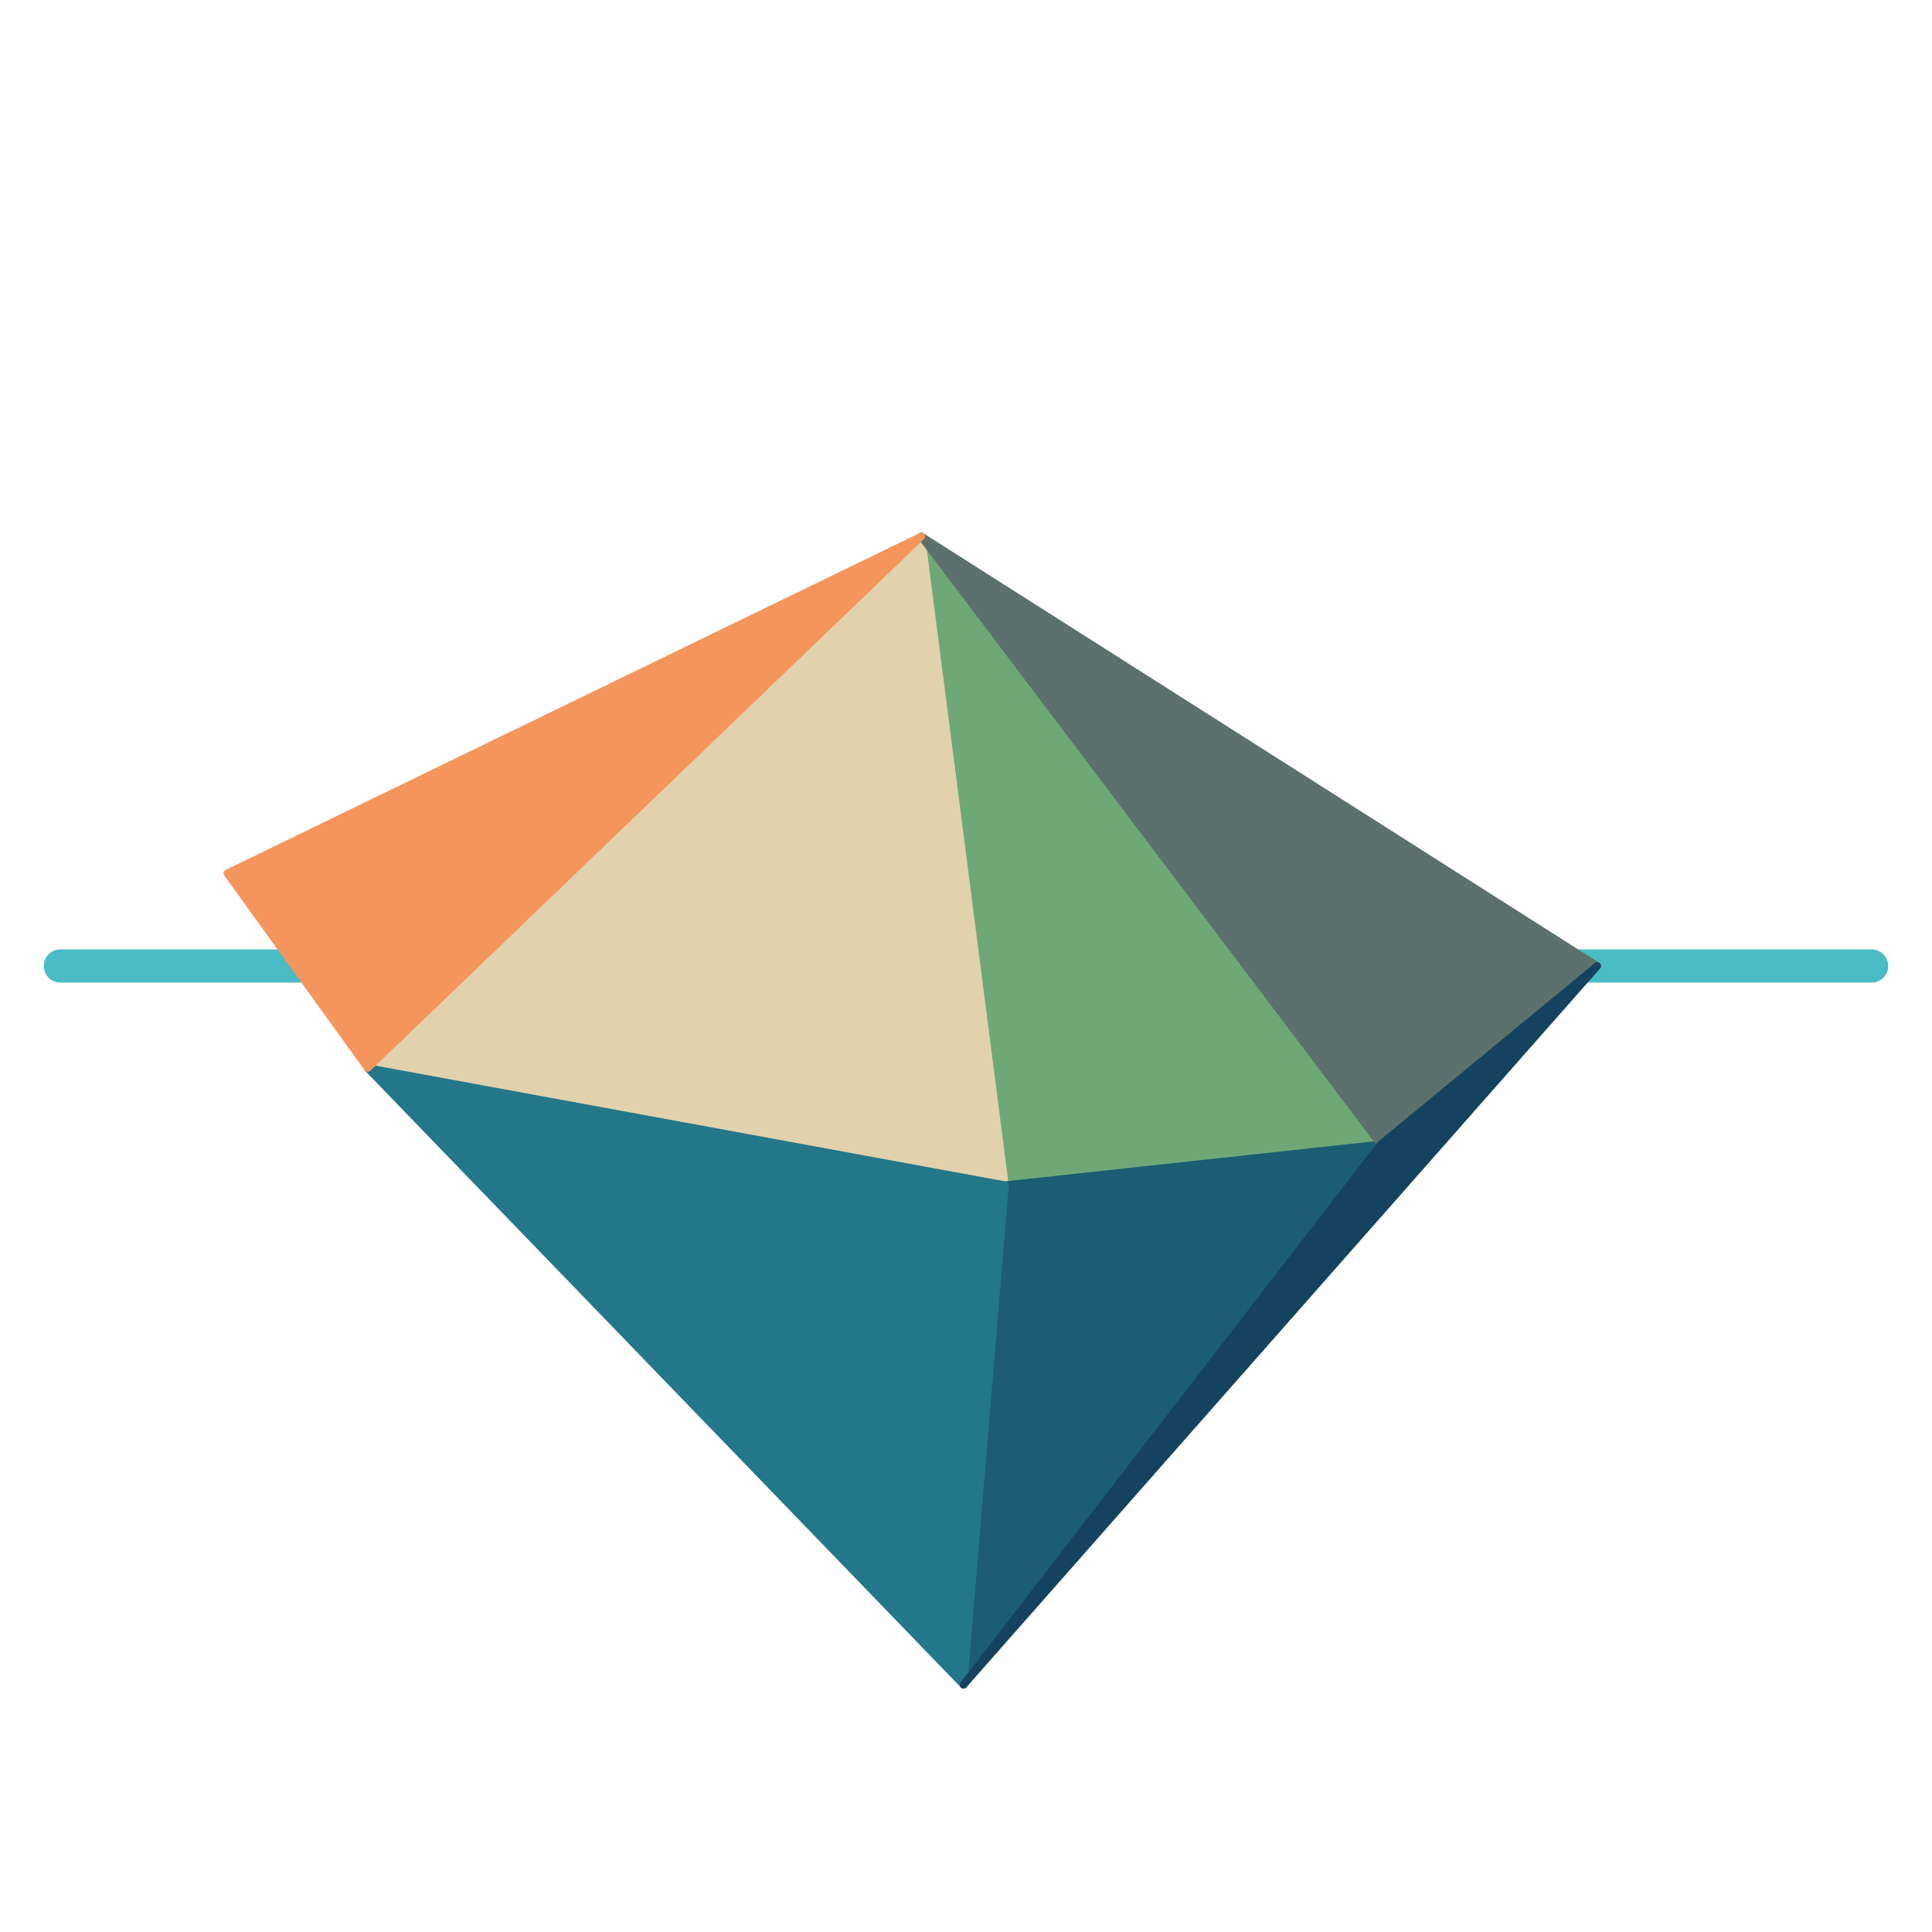
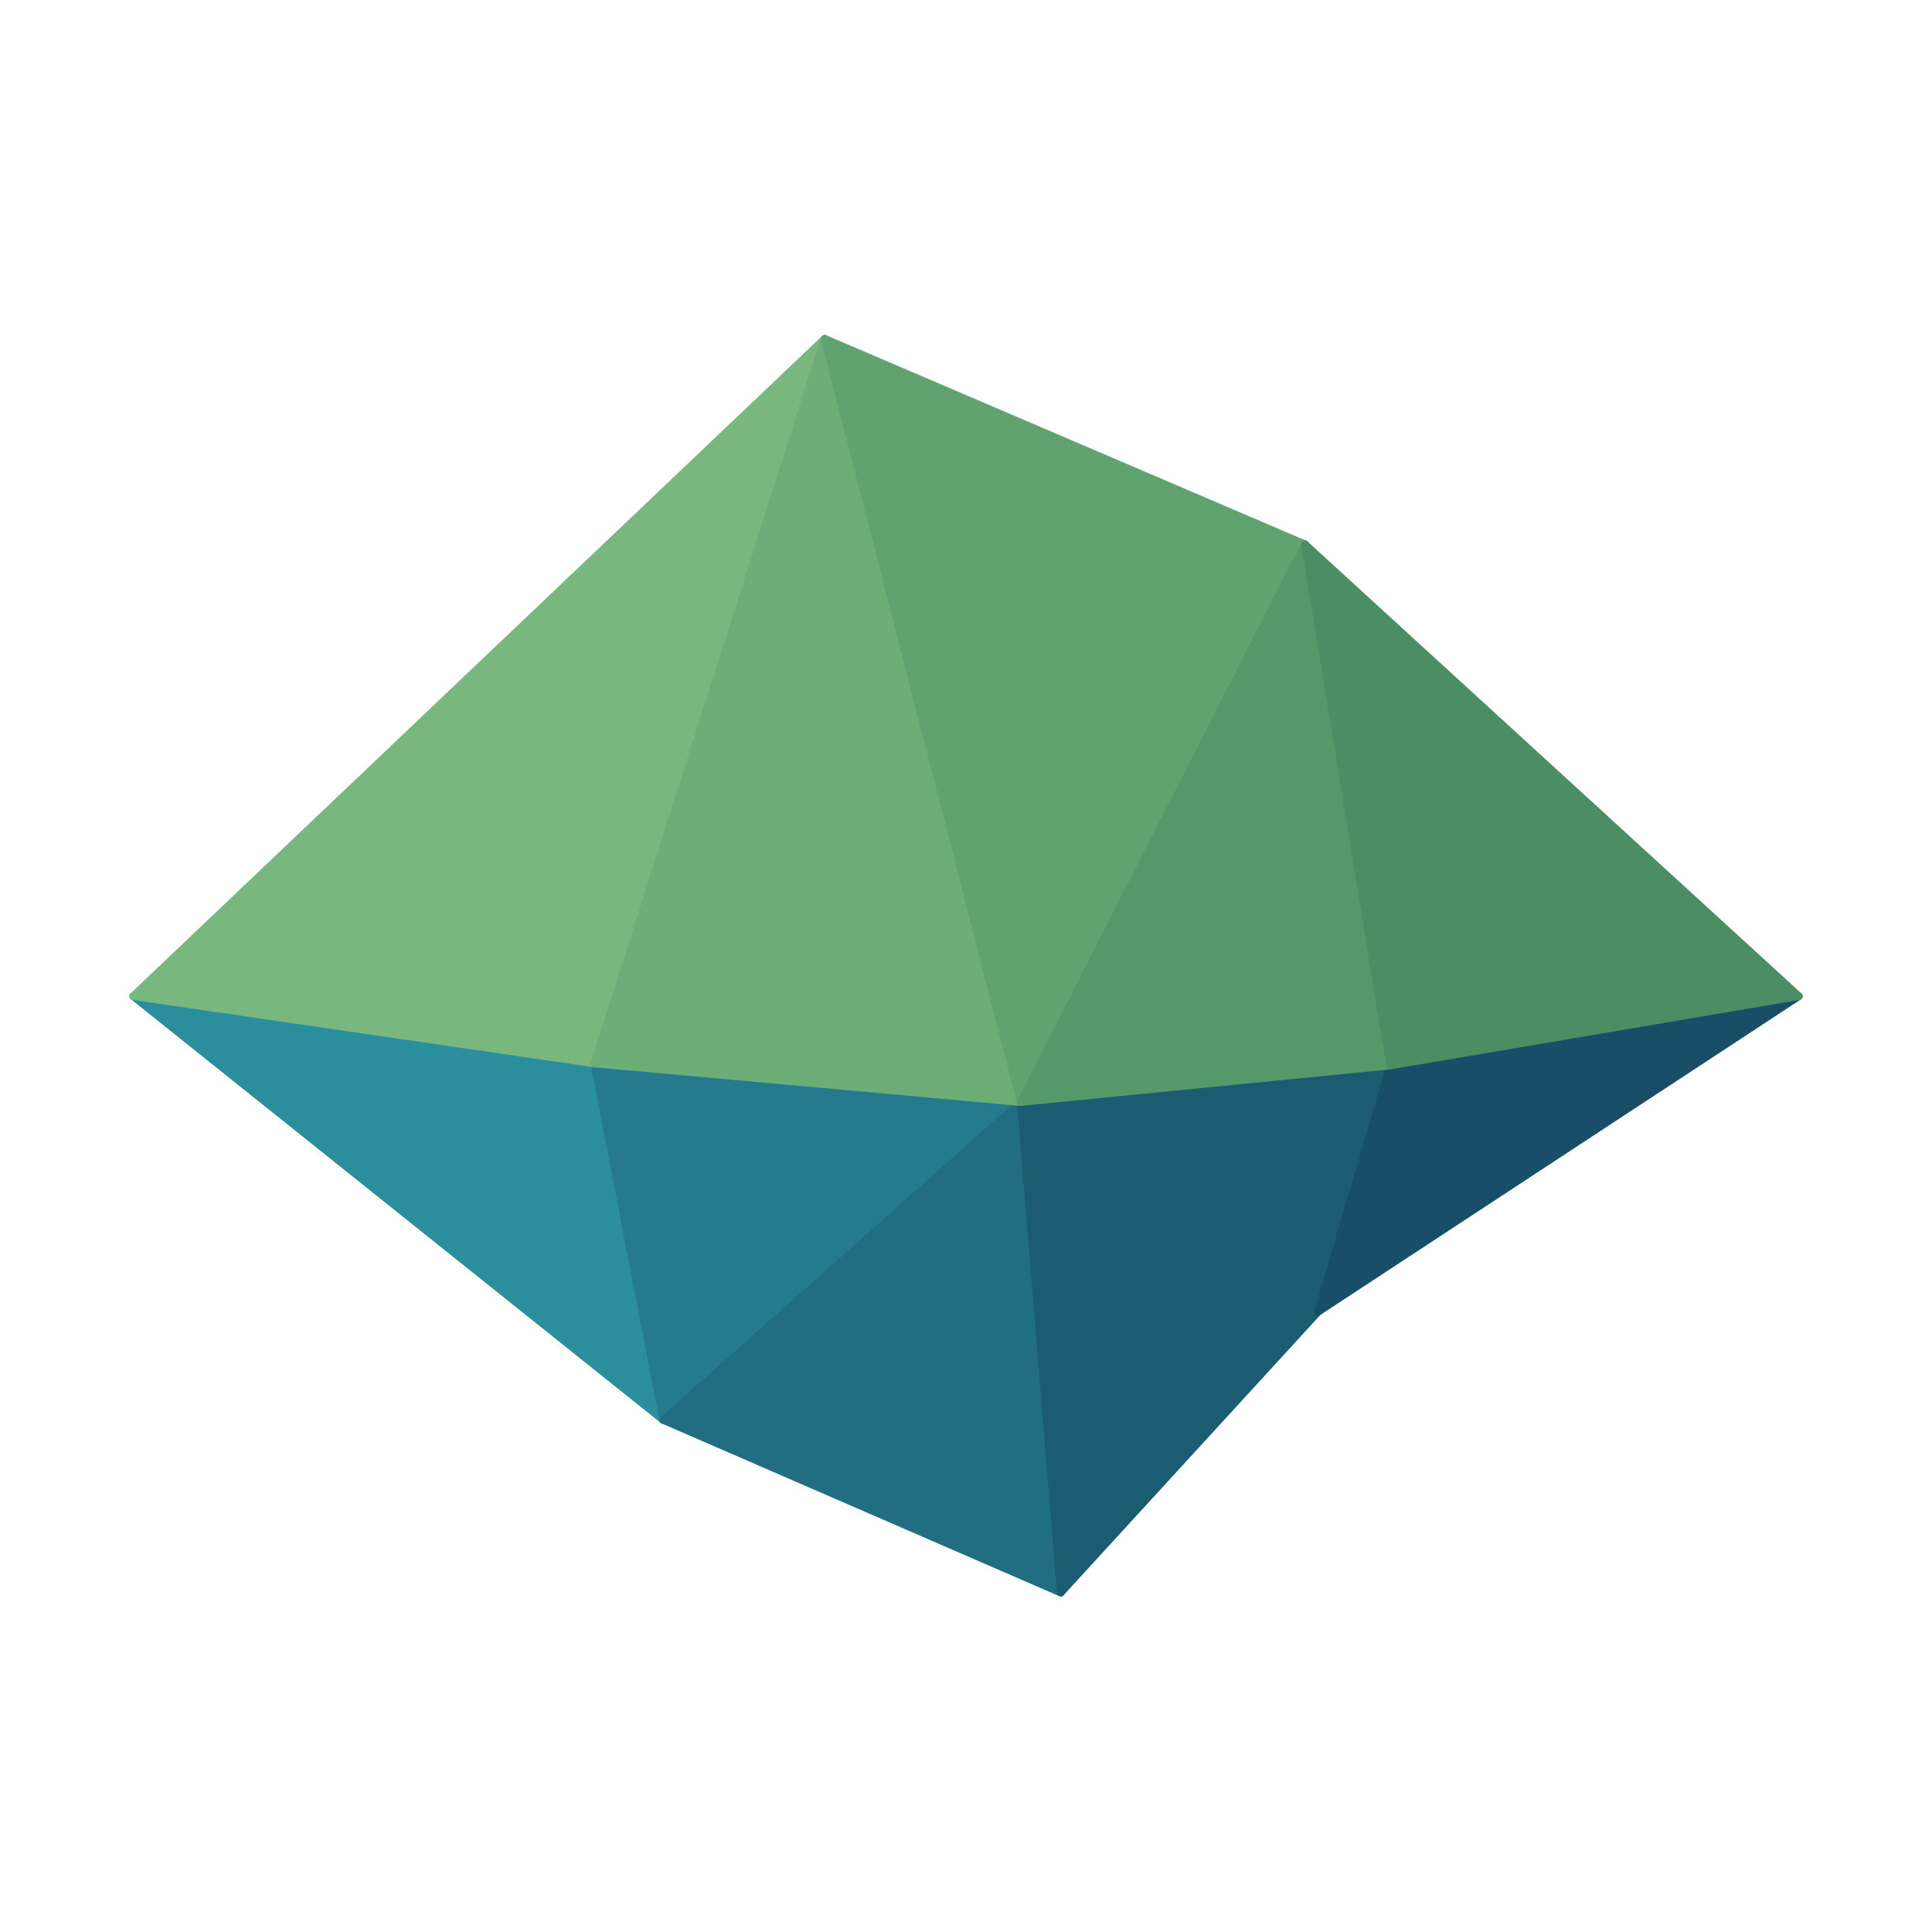
- <svg xmlns="http://www.w3.org/2000/svg" viewBox="0 0 64 64" width="64" height="64" role="img" aria-label="Terre commune">
-   <line x1="2" y1="32" x2="62" y2="32" stroke="#36B5BC" stroke-width="1.1" stroke-linecap="round" opacity="0.9" />
-   <polygon points="30.52,17.77 33.29,39.26 45.74,37.91" fill="#6EA877" stroke="#6EA877" stroke-opacity="1.00" stroke-width="0.25" stroke-linejoin="round" />
-   <polygon points="30.52,17.77 12.18,35.38 33.29,39.26" fill="#E2D1AD" stroke="#E2D1AD" stroke-opacity="1.00" stroke-width="0.25" stroke-linejoin="round" />
-   <polygon points="31.92,55.81 45.74,37.91 33.29,39.26" fill="#1C5D74" stroke="#1C5D74" stroke-opacity="1.00" stroke-width="0.25" stroke-linejoin="round" />
-   <polygon points="31.92,55.81 33.29,39.26 12.18,35.38" fill="#247689" stroke="#247689" stroke-opacity="1.00" stroke-width="0.25" stroke-linejoin="round" />
-   <polygon points="30.52,17.77 45.74,37.91 52.91,32.00" fill="#5C706D" stroke="#5C706D" stroke-opacity="1.00" stroke-width="0.25" stroke-linejoin="round" />
-   <polygon points="31.92,55.81 52.91,32.00 45.74,37.91" fill="#15435F" stroke="#15435F" stroke-opacity="1.00" stroke-width="0.25" stroke-linejoin="round" />
-   <polygon points="30.52,17.77 7.53,28.93 12.18,35.38" fill="#F5955E" stroke="#F5955E" stroke-opacity="1.00" stroke-width="0.25" stroke-linejoin="round" />
+ <svg xmlns="http://www.w3.org/2000/svg" viewBox="0 0 64 64" width="256" height="256" role="img" aria-label="Terre commune">
+   <polygon points="4.41,33.00 19.69,35.23 21.97,47.04" fill="#2B8E9C" stroke="#2B8E9C" stroke-opacity="1.00" stroke-width="0.25" stroke-linejoin="round" />
+   <polygon points="19.69,35.23 33.81,36.51 21.97,47.04" fill="#257B8D" stroke="#257B8D" stroke-opacity="1.00" stroke-width="0.25" stroke-linejoin="round" />
+   <polygon points="33.81,36.51 35.14,52.76 21.97,47.04" fill="#216D81" stroke="#216D81" stroke-opacity="1.00" stroke-width="0.25" stroke-linejoin="round" />
+   <polygon points="33.81,36.51 46.05,35.30 43.66,43.46 35.14,52.76" fill="#1C5C73" stroke="#1C5C73" stroke-opacity="1.00" stroke-width="0.25" stroke-linejoin="round" />
+   <polygon points="46.05,35.30 59.59,33.00 43.66,43.46" fill="#184E67" stroke="#184E67" stroke-opacity="1.00" stroke-width="0.25" stroke-linejoin="round" />
+   <polygon points="4.41,33.00 27.32,11.22 19.69,35.23" fill="#78B87F" stroke="#78B87F" stroke-opacity="1.00" stroke-width="0.25" stroke-linejoin="round" />
+   <polygon points="19.69,35.23 27.32,11.22 33.81,36.51" fill="#6CAD78" stroke="#6CAD78" stroke-opacity="1.00" stroke-width="0.25" stroke-linejoin="round" />
+   <polygon points="27.32,11.22 43.23,18.03 33.81,36.51" fill="#60A270" stroke="#60A270" stroke-opacity="1.00" stroke-width="0.25" stroke-linejoin="round" />
+   <polygon points="33.81,36.51 43.23,18.03 46.05,35.30" fill="#559869" stroke="#559869" stroke-opacity="1.00" stroke-width="0.25" stroke-linejoin="round" />
+   <polygon points="43.23,18.03 59.59,33.00 46.05,35.30" fill="#4B8E63" stroke="#4B8E63" stroke-opacity="1.00" stroke-width="0.25" stroke-linejoin="round" />
</svg>
